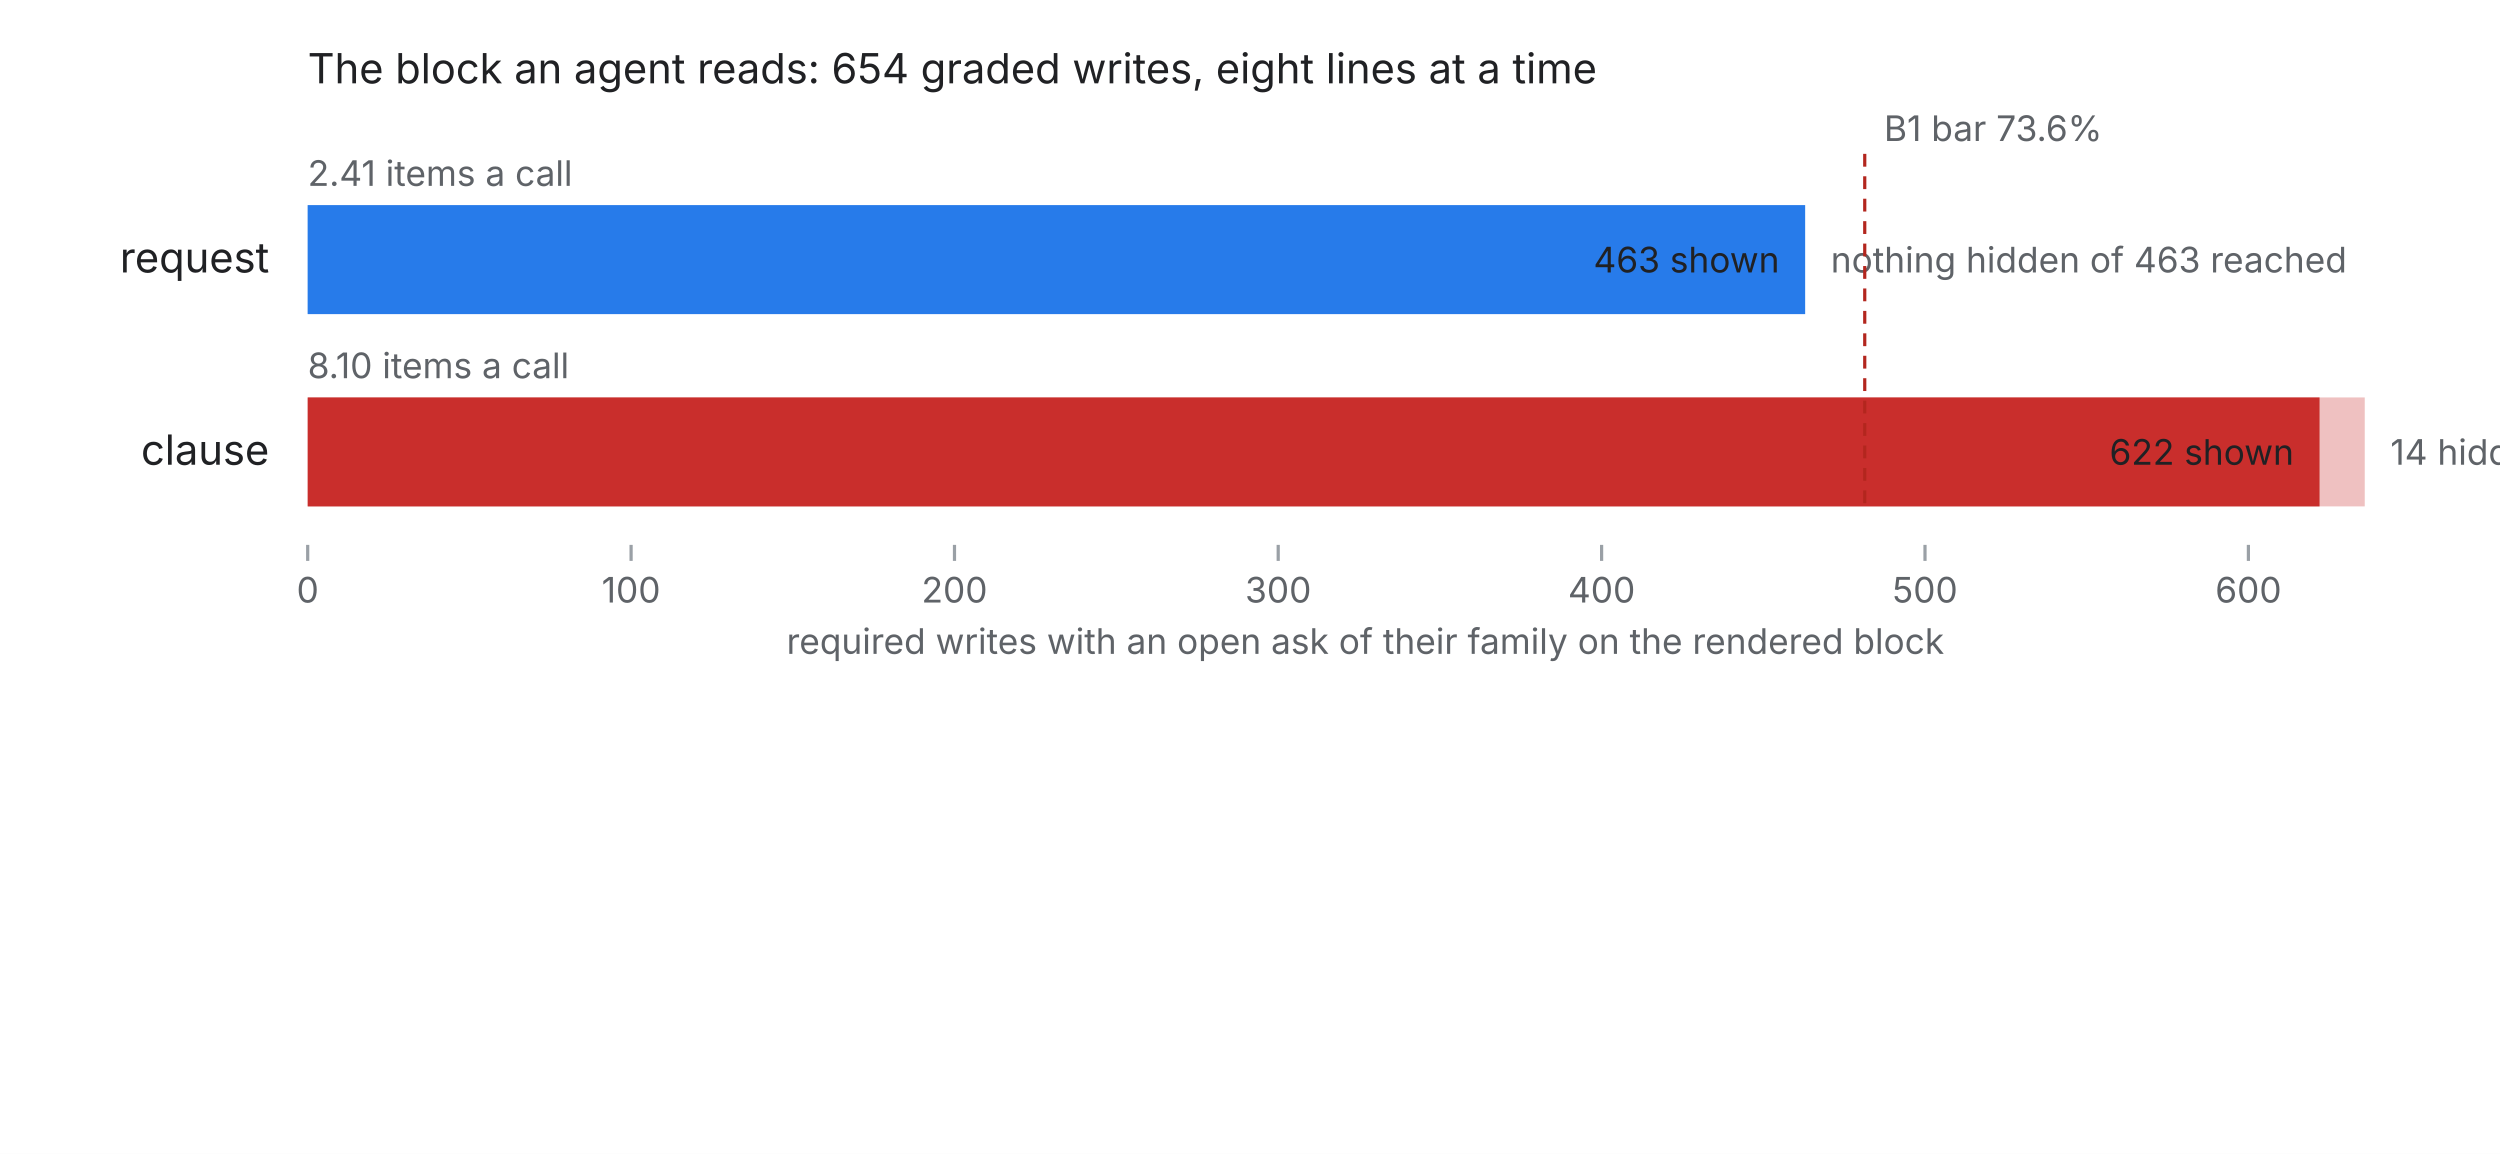
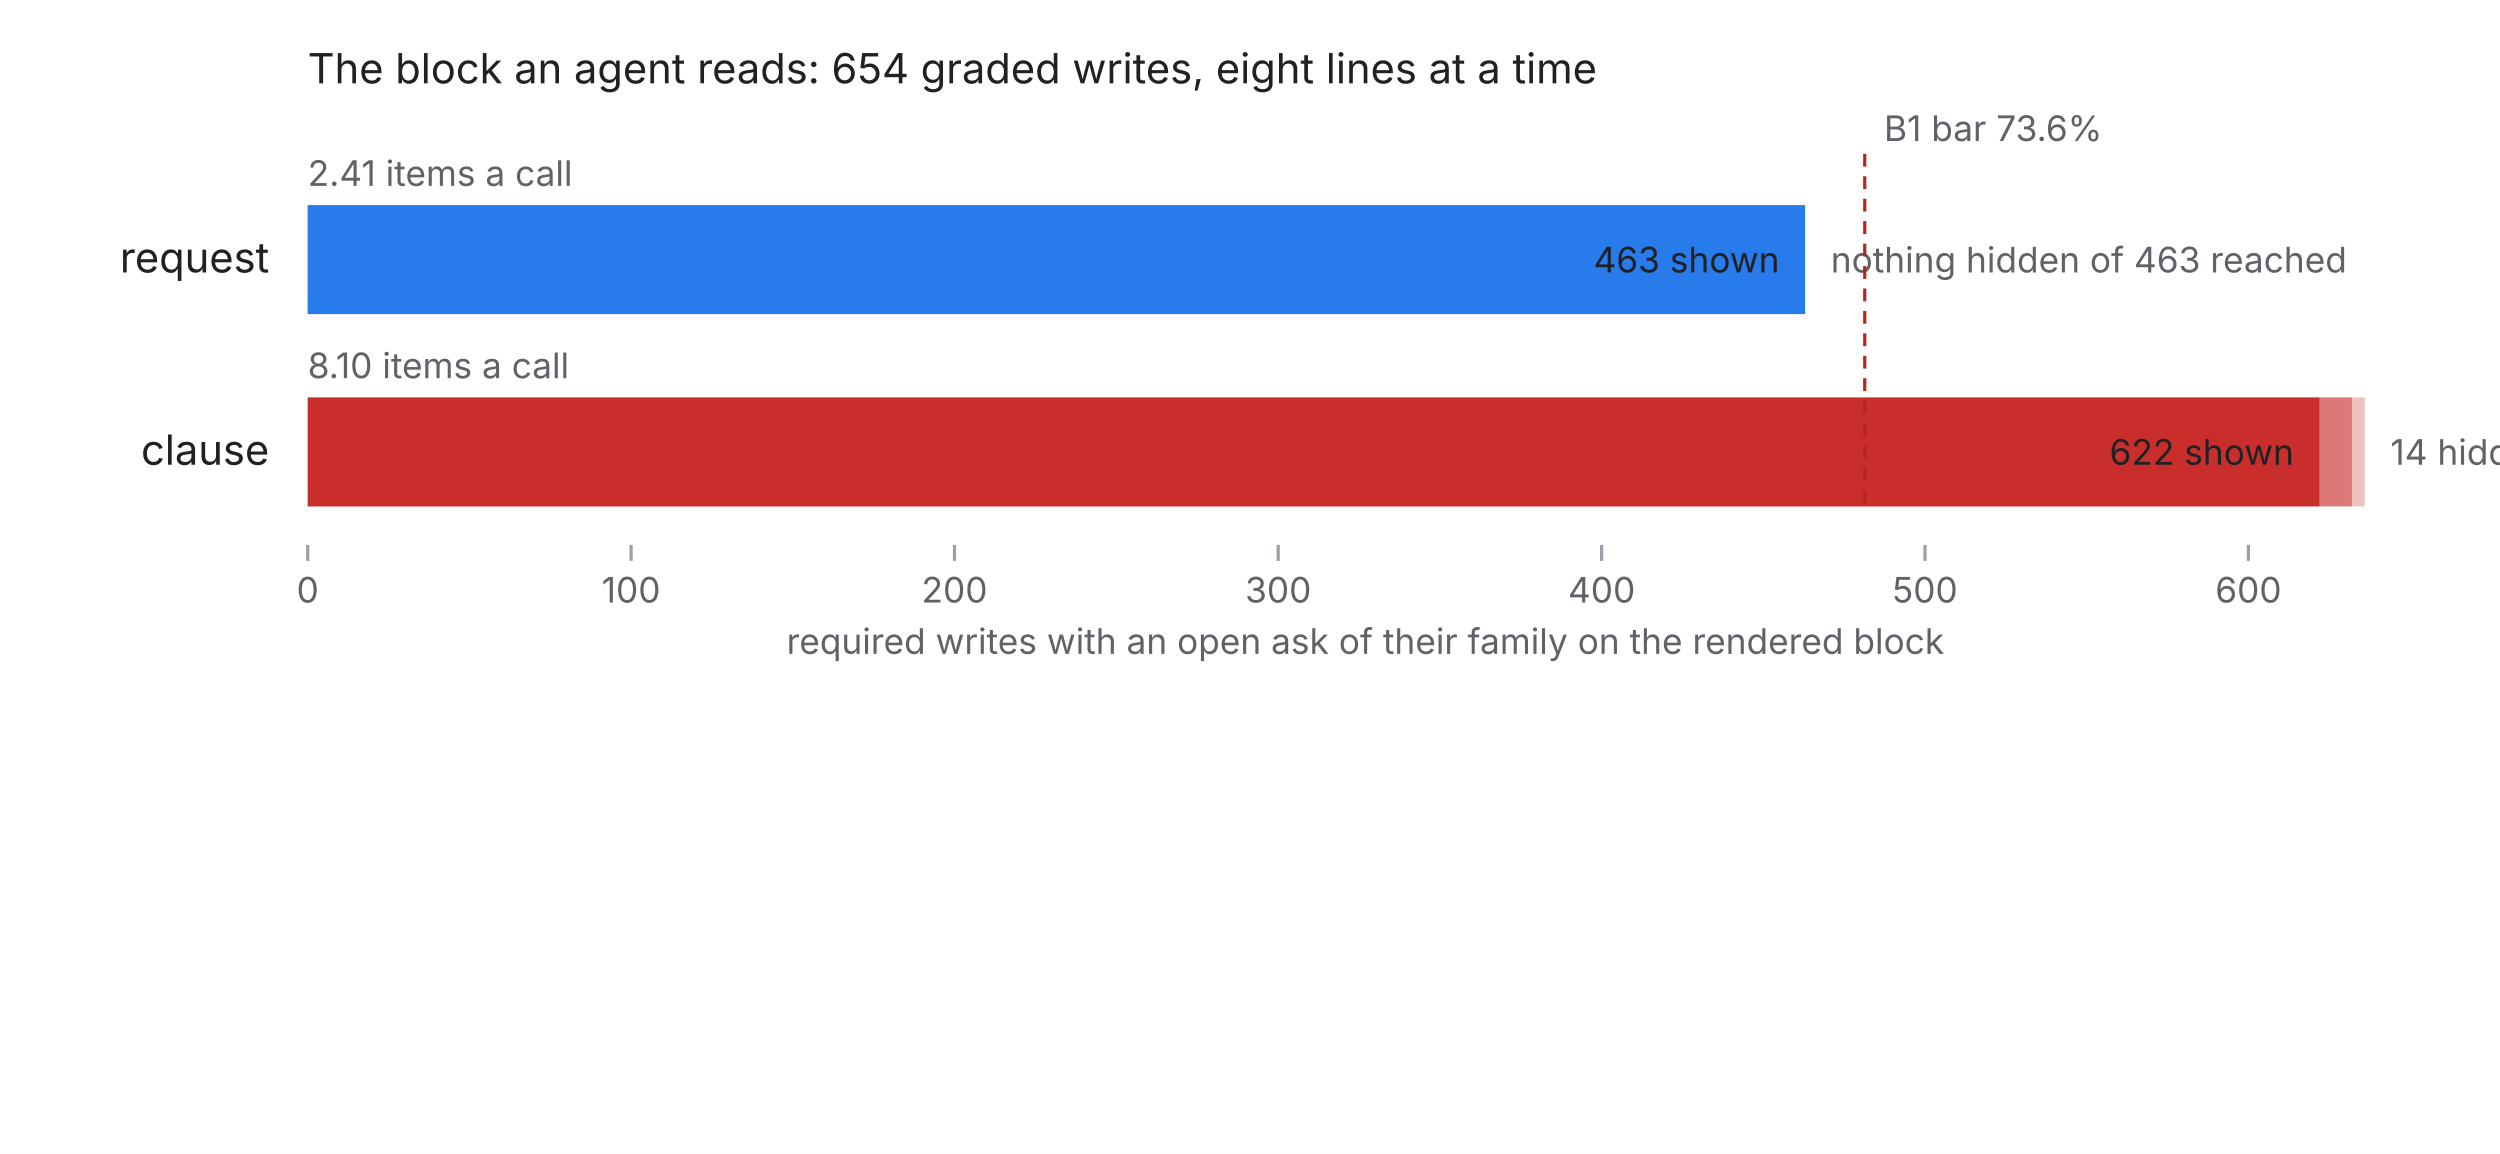
<svg xmlns="http://www.w3.org/2000/svg" viewBox="0 0 780 360" width="780" height="360" role="img" aria-label="The displayed block, by scope">
  <style>text{font-family:Inter,Segoe UI,Helvetica,Arial,sans-serif}.t{font-size:13px;fill:#202124}.s{font-size:11px;fill:#5f6368}.n{font-size:11px;fill:#202124}</style>
  <rect width="780" height="360" fill="#ffffff" />
  <text class="t" x="96" y="26">The block an agent reads: 654 graded writes, eight lines at a time</text>
  <text class="t" x="84" y="85.0" text-anchor="end">request</text>
  <rect x="96" y="64" width="467.2" height="34" fill="#1a73e8" opacity="0.28" />
  <rect x="96" y="64" width="467.2" height="34" fill="#1a73e8" opacity="0.92" />
  <text class="n" x="555.2" y="85.0" text-anchor="end" fill="#ffffff">463 shown</text>
  <text class="s" x="571.2" y="85.0">nothing hidden of 463 reached</text>
  <text class="s" x="96" y="58">2.41 items a call</text>
  <text class="t" x="84" y="145.0" text-anchor="end">clause</text>
  <rect x="96" y="124" width="641.8" height="34" fill="#c5221f" opacity="0.28" />
  <rect x="96" y="124" width="627.7" height="34" fill="#c5221f" opacity="0.92" />
+   <rect x="723.7" y="124" width="10.1" height="34" fill="#c5221f" opacity="0.45" />
  <text class="n" x="715.7" y="145.0" text-anchor="end" fill="#ffffff">622 shown</text>
-   <text class="s" x="745.8" y="145.0">14 hidden of 636 reached 2.2%</text>
+   <text class="s" x="745.8" y="145.0">14 hidden of 636 reached 2.2% · +10 open-first</text>
  <text class="s" x="96" y="118">8.10 items a call</text>
  <line x1="581.8" y1="48" x2="581.8" y2="158" stroke="#b3261e" stroke-dasharray="4 3" />
  <text class="s" x="587.8" y="44" fill="#b3261e">B1 bar 73.6%</text>
  <line x1="96.0" y1="170" x2="96.0" y2="175" stroke="#9aa0a6" />
  <text class="s" x="96.0" y="188" text-anchor="middle">0</text>
  <line x1="196.9" y1="170" x2="196.9" y2="175" stroke="#9aa0a6" />
  <text class="s" x="196.9" y="188" text-anchor="middle">100</text>
  <line x1="297.8" y1="170" x2="297.8" y2="175" stroke="#9aa0a6" />
  <text class="s" x="297.8" y="188" text-anchor="middle">200</text>
  <line x1="398.8" y1="170" x2="398.8" y2="175" stroke="#9aa0a6" />
  <text class="s" x="398.8" y="188" text-anchor="middle">300</text>
  <line x1="499.7" y1="170" x2="499.7" y2="175" stroke="#9aa0a6" />
  <text class="s" x="499.7" y="188" text-anchor="middle">400</text>
  <line x1="600.6" y1="170" x2="600.6" y2="175" stroke="#9aa0a6" />
  <text class="s" x="600.6" y="188" text-anchor="middle">500</text>
  <line x1="701.5" y1="170" x2="701.5" y2="175" stroke="#9aa0a6" />
  <text class="s" x="701.5" y="188" text-anchor="middle">600</text>
  <text class="s" x="426.0" y="204" text-anchor="middle">required writes with an open ask of their family on the rendered block</text>
</svg>
